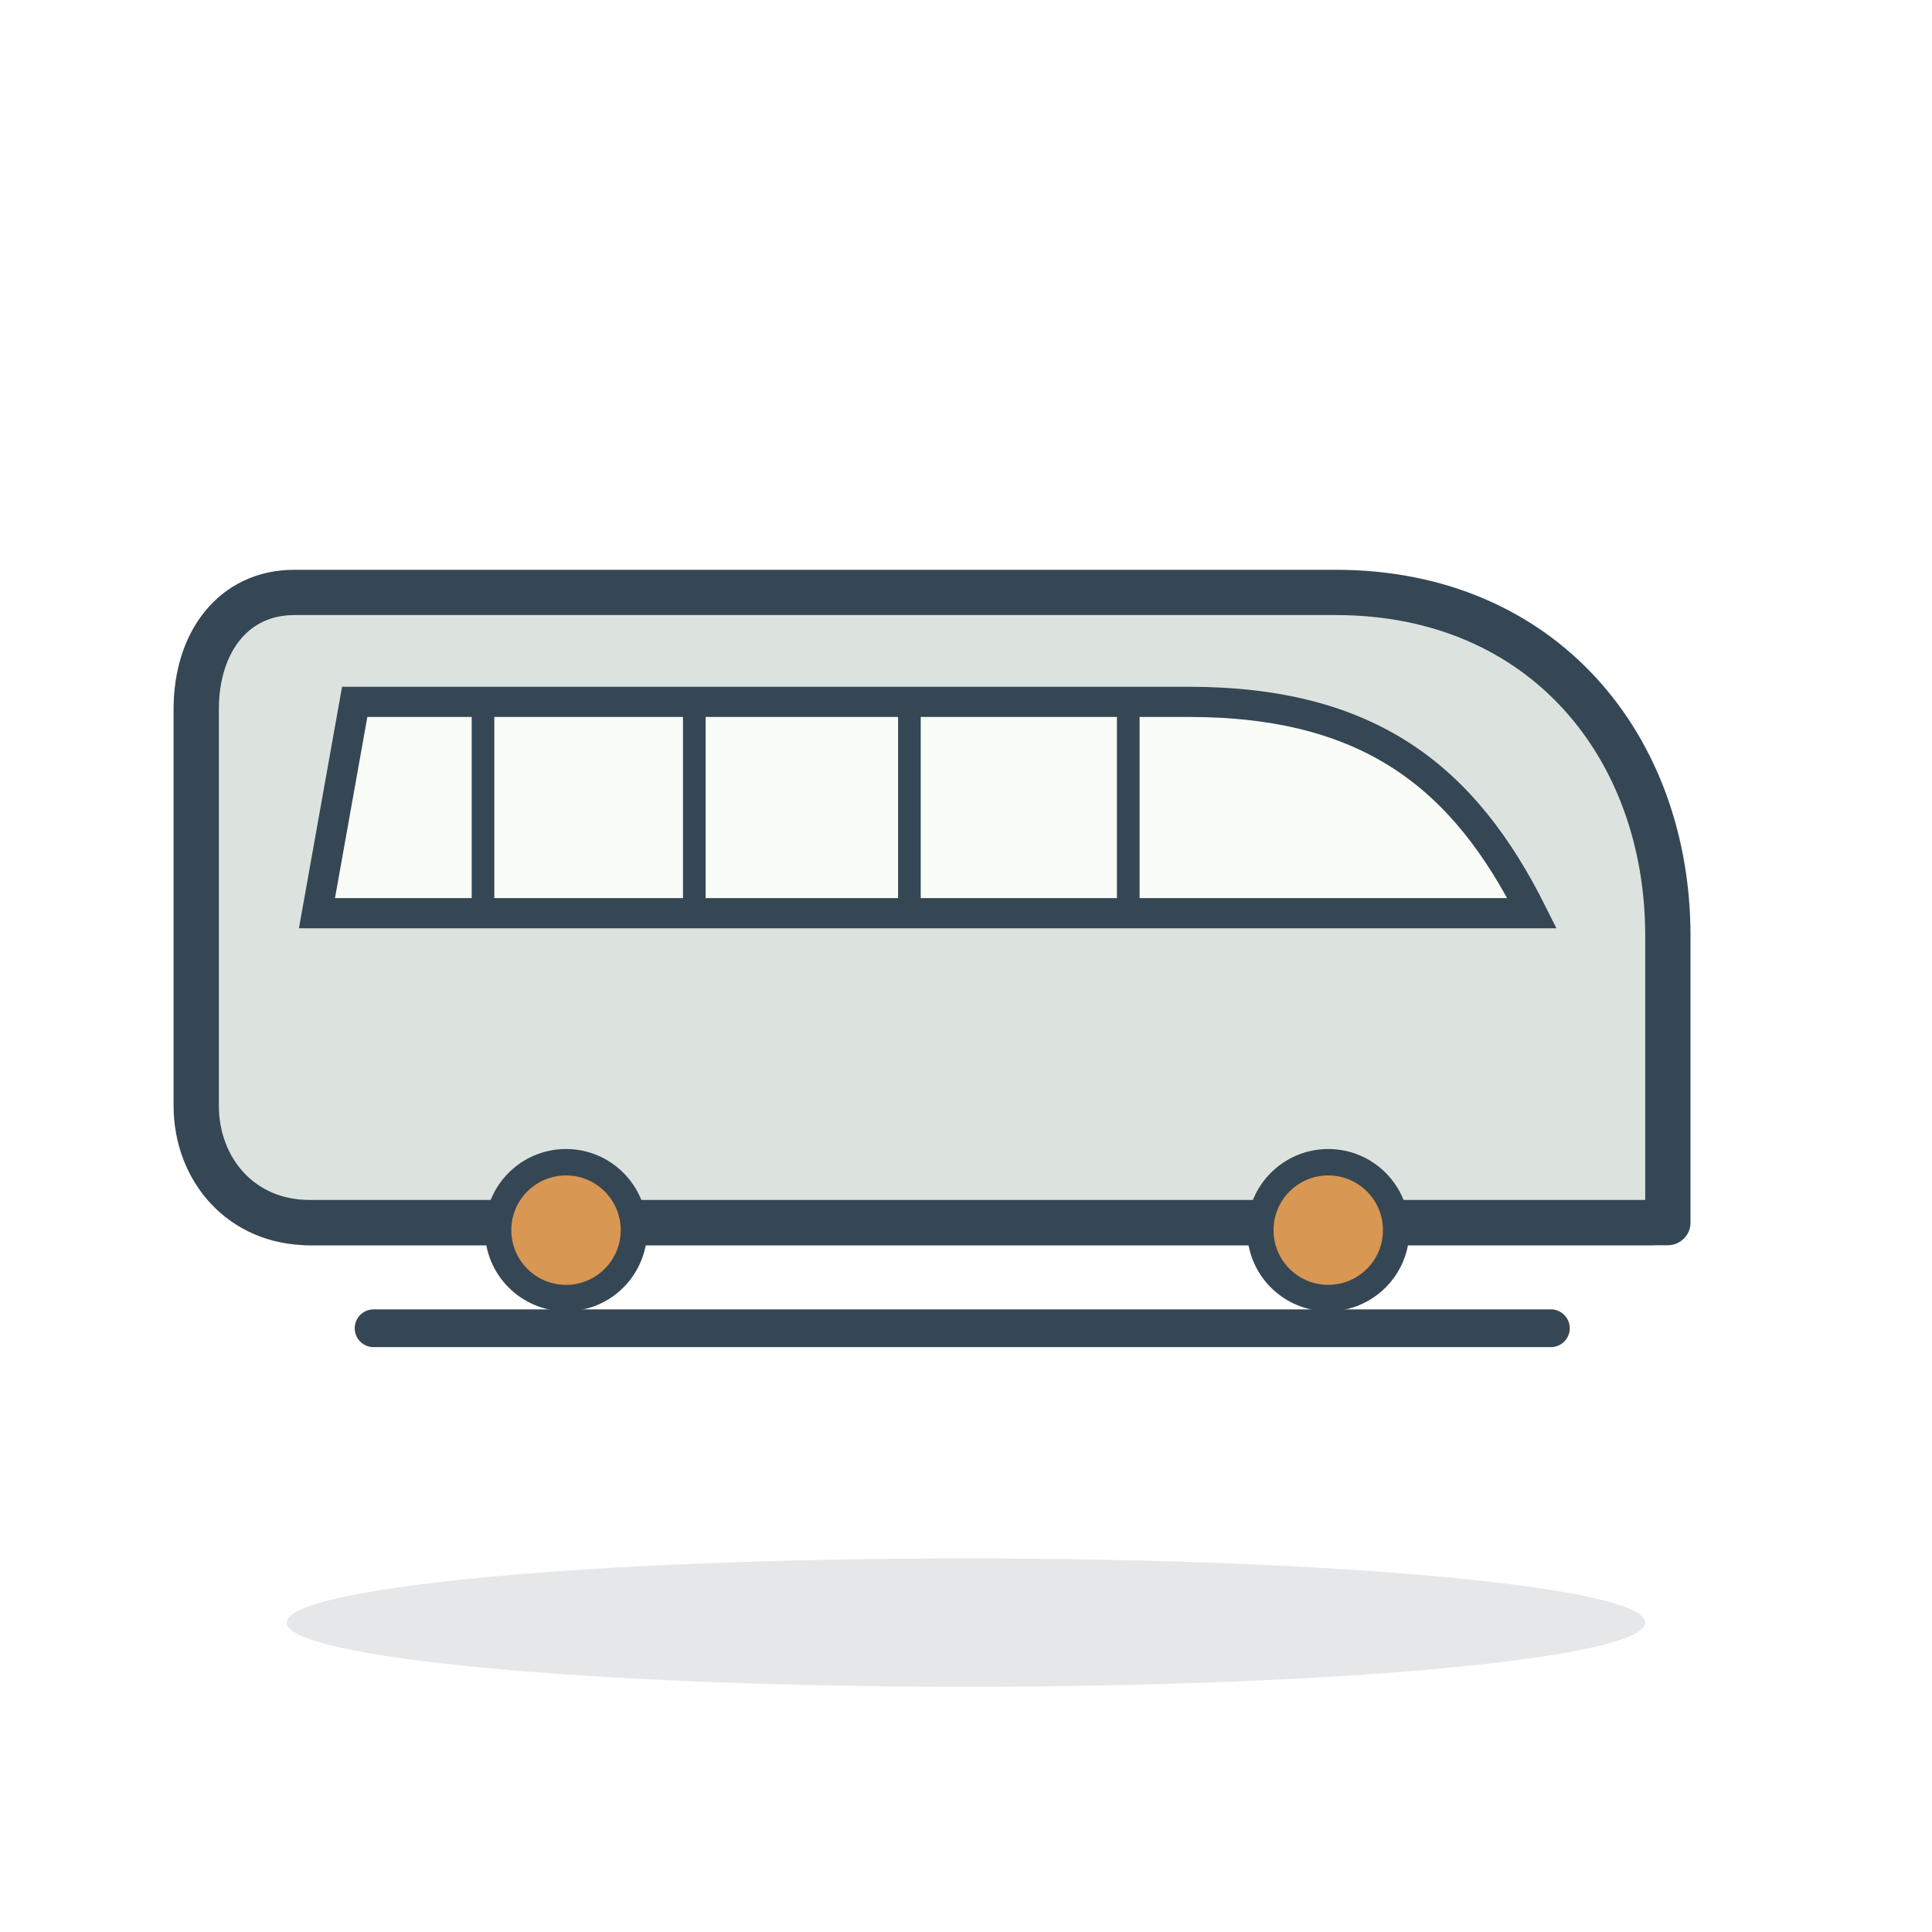
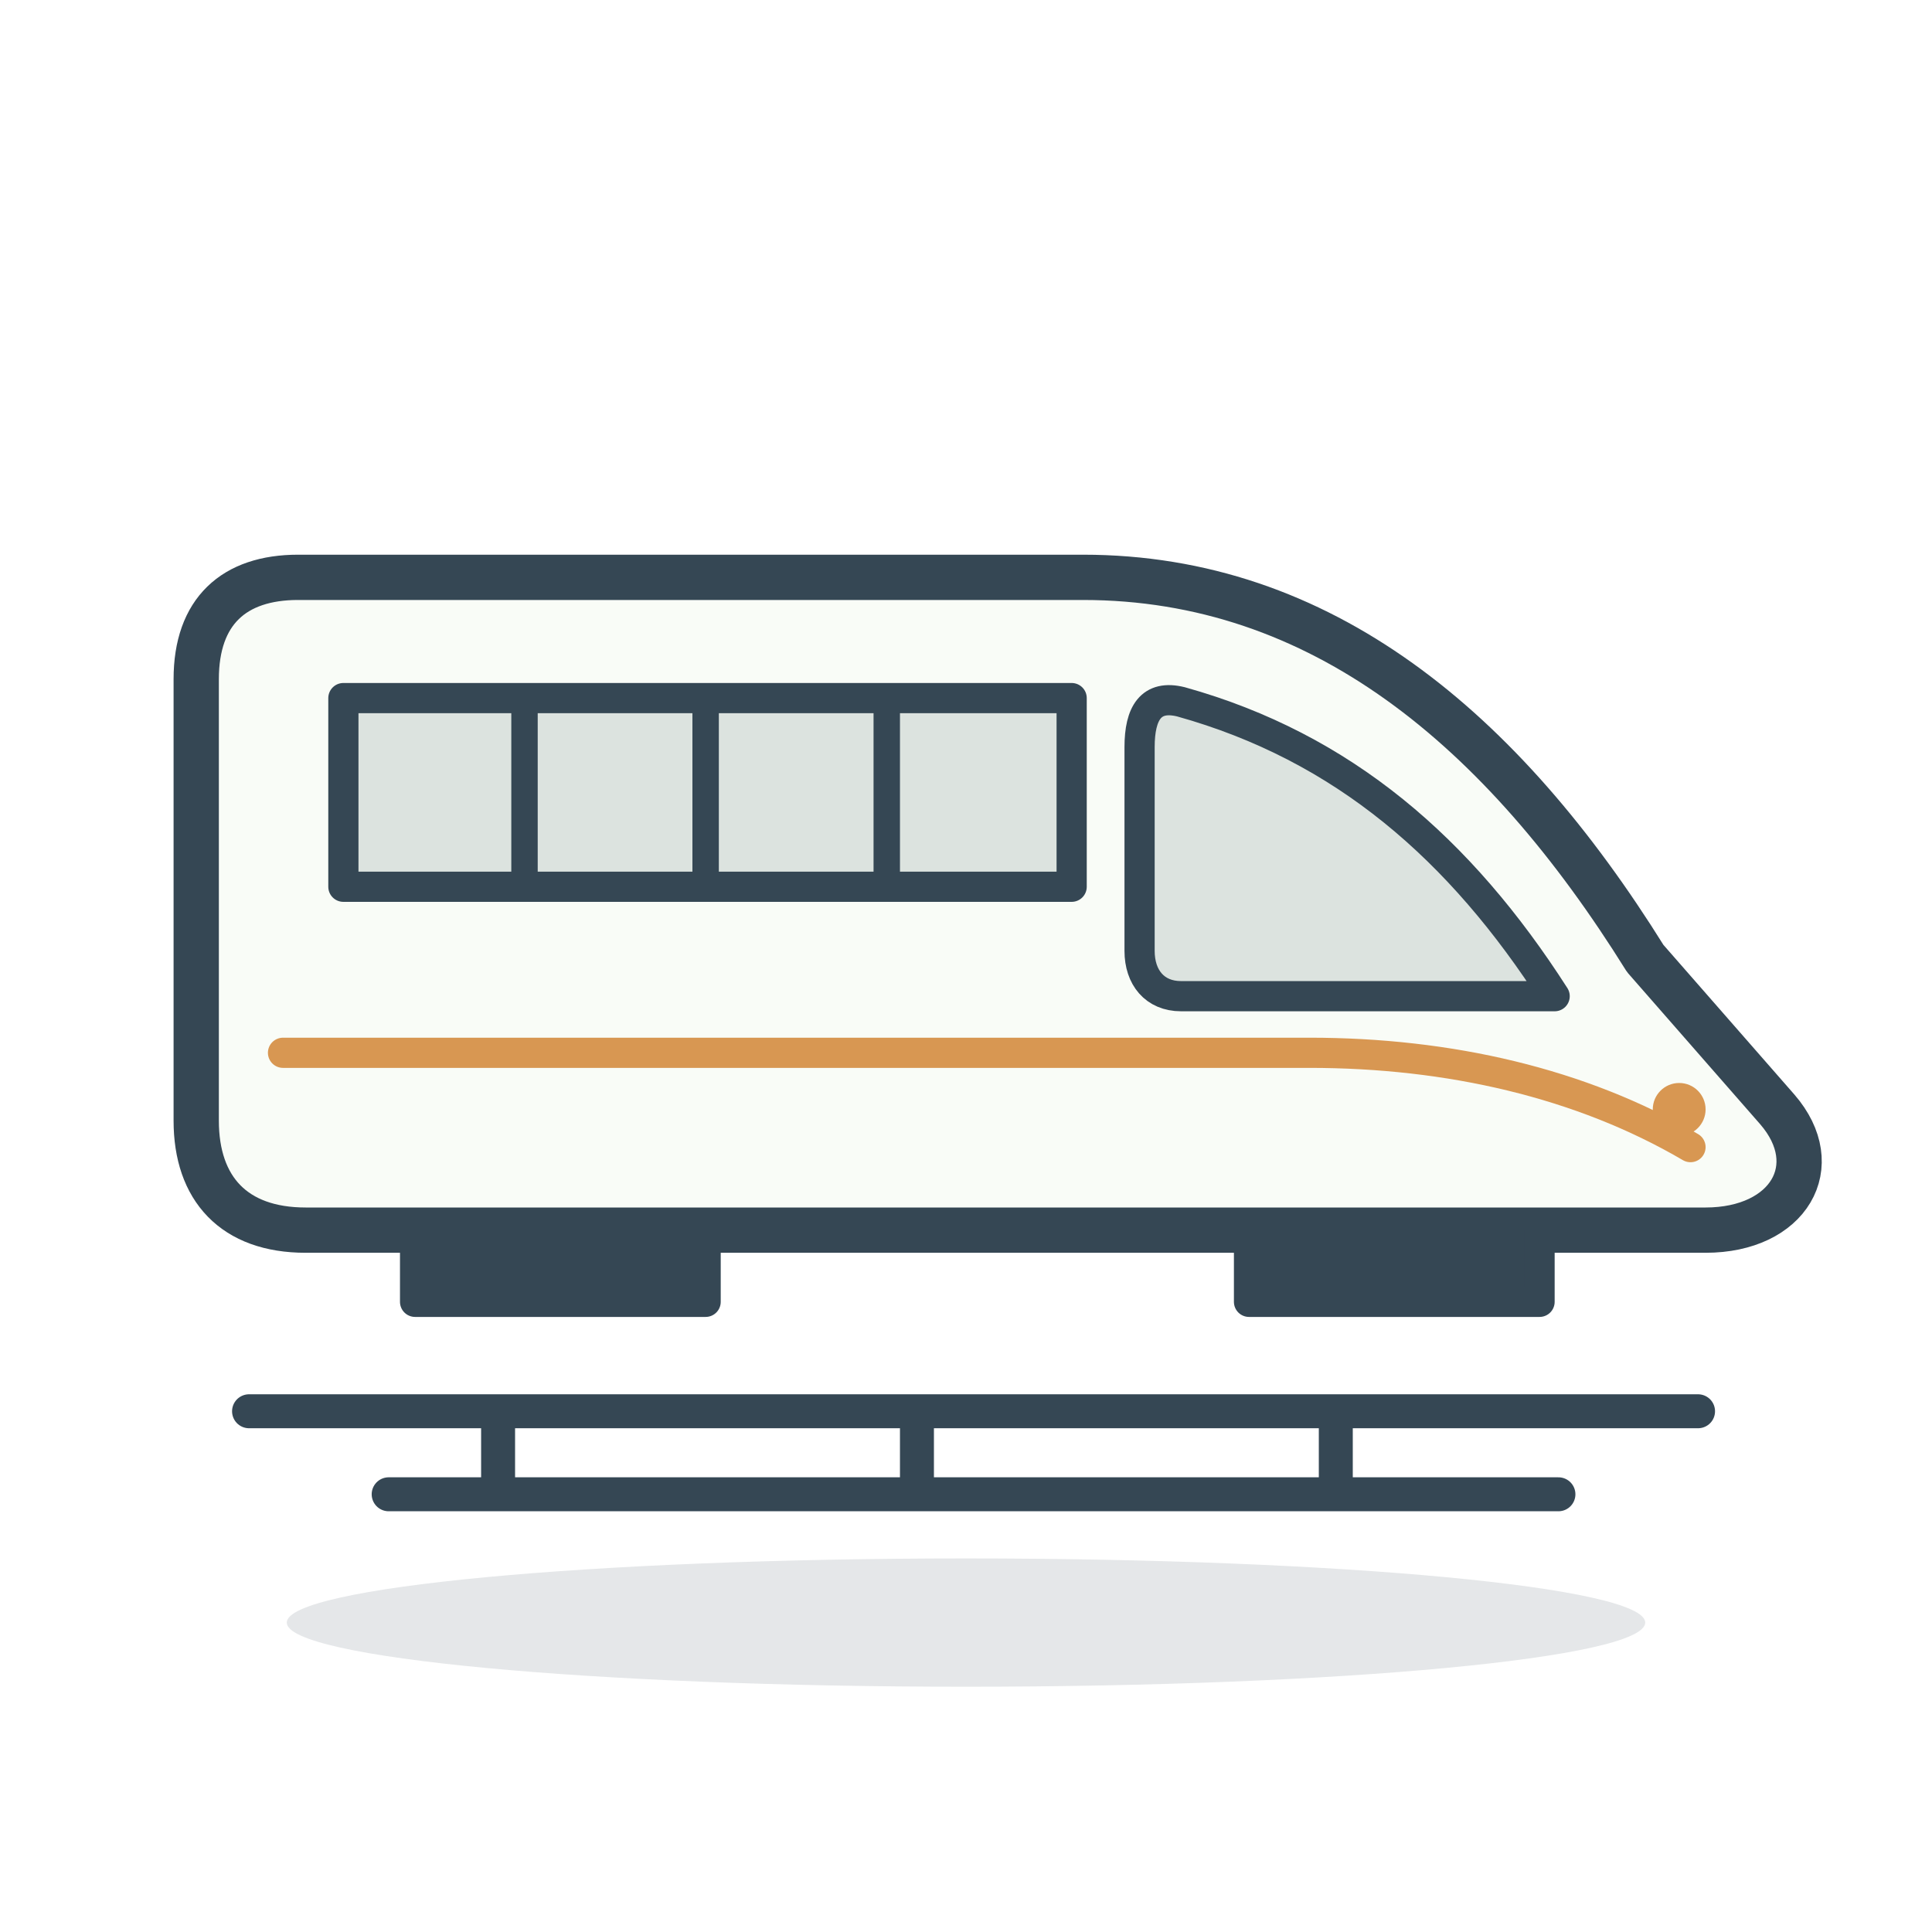
<svg xmlns="http://www.w3.org/2000/svg" viewBox="0 0 512 512" role="img" aria-label="支出/交通/火车/高铁">
  <ellipse cx="256" cy="430" rx="180" ry="17" fill="#354754" opacity=".13" />
-   <path d="M78 157h276c55 0 88 41 88 91v76H82c-18 0-30-14-30-31V188c0-18 10-31 26-31Z" fill="#DCE3DF" stroke="#354754" stroke-width="12" stroke-linejoin="round" />
-   <path d="M94 186h221c48 0 73 20 91 56H84l10-56Z" fill="#F9FCF7" stroke="#354754" stroke-width="8" />
-   <path d="M128 186v56m56-56v56m57-56v56m58-56v56" stroke="#354754" stroke-width="6" />
-   <path d="M81 325h357M99 352h312" stroke="#354754" stroke-width="10" stroke-linecap="round" />
-   <circle cx="150" cy="326" r="18" fill="#D89752" stroke="#354754" stroke-width="7" />
-   <circle cx="352" cy="326" r="18" fill="#D89752" stroke="#354754" stroke-width="7" />
+   <path d="M79 153h208c63 0 111 40 149 101l35 40c13 15 3 32-19 32H81c-19 0-29-11-29-29V180c0-18 10-27 27-27Z" fill="#F9FCF7" stroke="#354754" stroke-width="12" stroke-linejoin="round" />
+   <path d="M91 185h193v50H91Z" fill="#DCE3DF" stroke="#354754" stroke-width="8" stroke-linejoin="round" />
+   <path d="M139 185v50m48-50v50m48-50v50" stroke="#354754" stroke-width="7" />
+   <path d="M313 186c43 12 74 39 99 78h-99c-7 0-11-5-11-12v-54c0-9 3-14 11-12Z" fill="#DCE3DF" stroke="#354754" stroke-width="8" stroke-linejoin="round" />
+   <path d="M75 279h272c37 0 72 8 101 25" fill="none" stroke="#D89752" stroke-width="8" stroke-linecap="round" />
+   <circle cx="445" cy="294" r="7" fill="#D89752" />
+   <path d="M110 326v19h77v-19m144 0v19h77v-19" fill="#354754" stroke="#354754" stroke-width="8" stroke-linejoin="round" />
+   <path d="M66 374h384M103 396h310m-281-22v22m111-22v22m111-22v22" fill="none" stroke="#354754" stroke-width="9" stroke-linecap="round" />
</svg>
